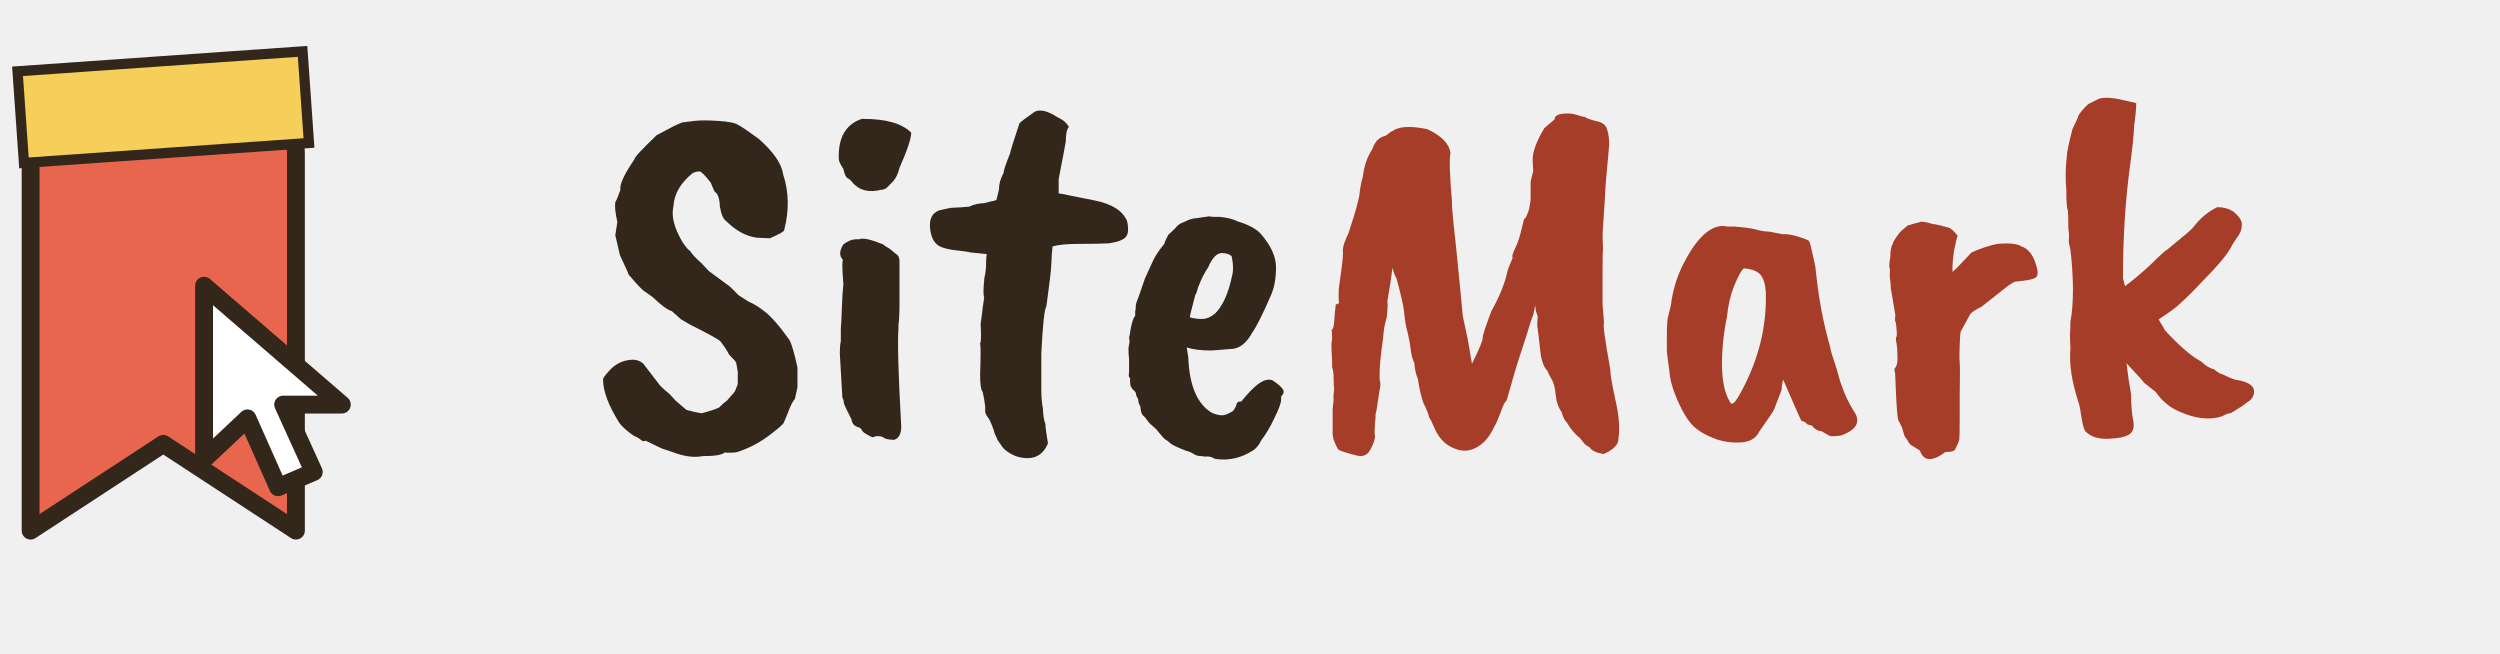
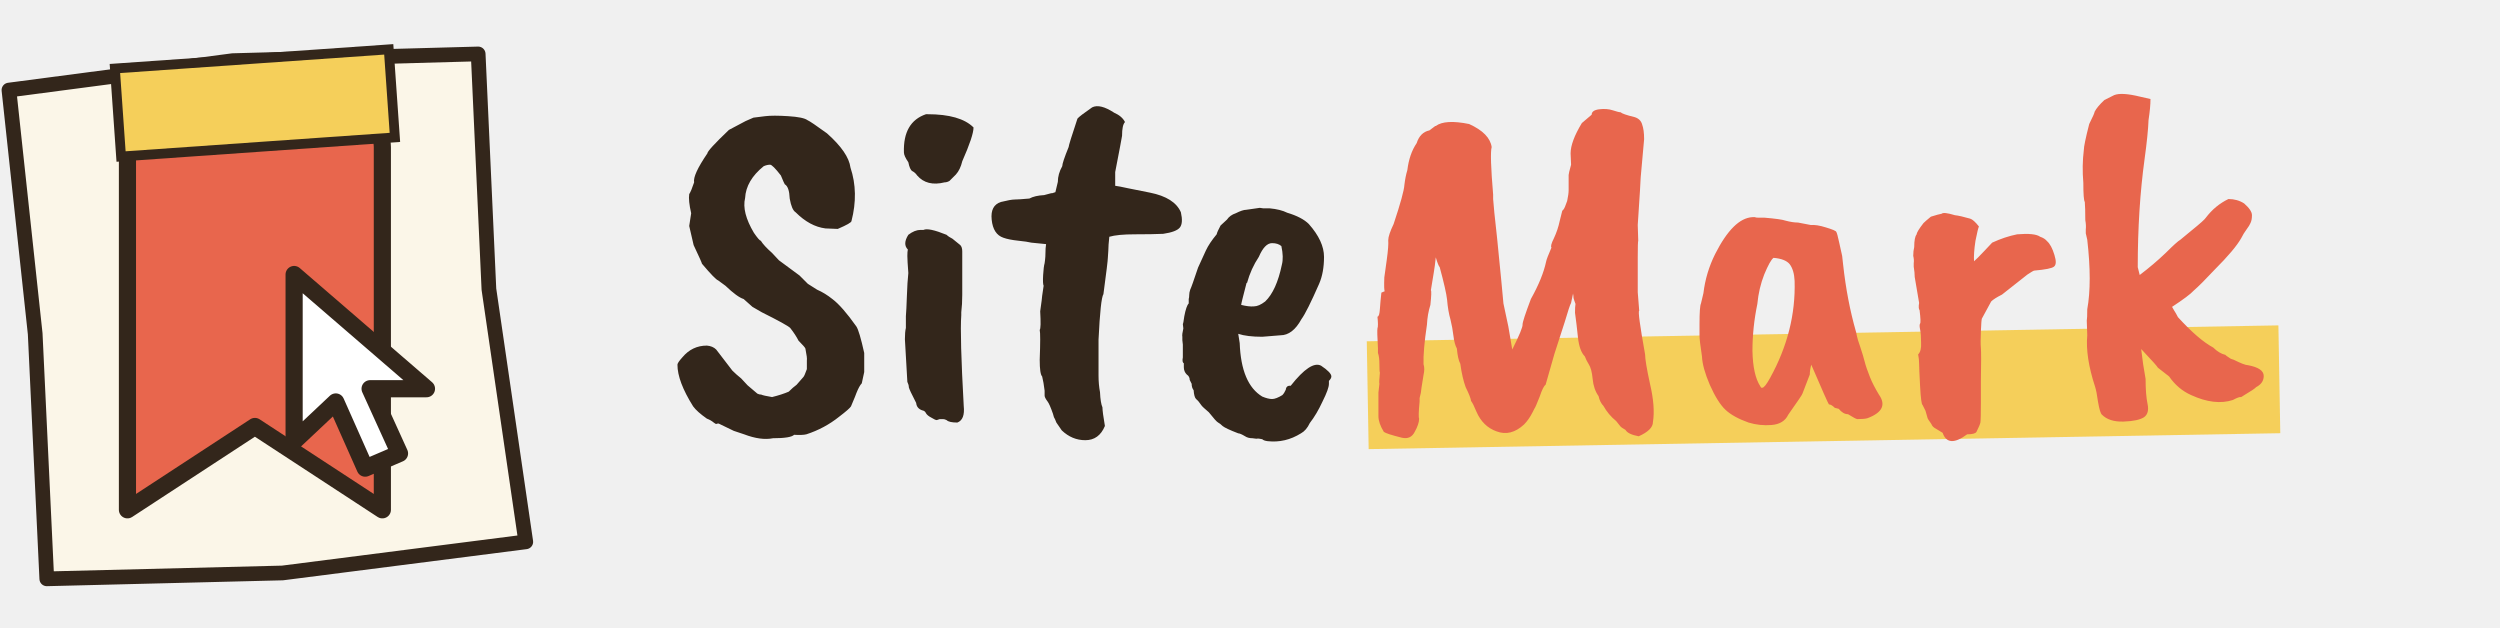
- <svg xmlns="http://www.w3.org/2000/svg" viewBox="30 0 490 128" role="img" aria-labelledby="t">
+ <svg xmlns="http://www.w3.org/2000/svg" viewBox="10 0 510 128" role="img" aria-labelledby="t">
+   <g transform="rotate(-5 64 64)">
+     <path d="M16 14l46-2 50 3-2 48 3 52-50 2-48-3 2-50z" fill="#fbf6e8" stroke="#33261b" stroke-width="3" stroke-linejoin="round" />
+   </g>
  <path d="M42 24h40a6 6 0 0 1 6 6v74l-26-17-26 17V30a6 6 0 0 1 6-6z" fill="#e8664d" stroke="#33261b" stroke-width="3.5" stroke-linejoin="round" />
  <rect x="34" y="12" width="56" height="18" transform="rotate(-4 62 21)" fill="#f5cf5a" stroke="#33261b" stroke-width="2" />
  <path d="M70 56v34l8.5-8 6 13.5 7-3-6-13.2H97z" fill="#fff" stroke="#33261b" stroke-width="3.5" stroke-linejoin="round" />
  <path aria-hidden="true" fill="#33261b" d="M172 88.7Q171.3 89.4 167.7 89.4Q165.2 89.9 161.8 88.6L159.7 87.9L156.6 86.4Q156.2 86.4 156.1 86.5Q156 86.5 155.6 86.2Q155 85.7 154.2 85.4Q152.2 84 151.4 82.9Q148.2 77.8 148.2 74.4Q148.2 74 149.2 72.9Q151.2 70.5 154.2 70.5Q155.4 70.6 156.1 71.3L159.4 75.6Q160.2 76.4 161.2 77.2L162.5 78.6L164.5 80.3Q164.9 80.5 165.3 80.5Q165.7 80.7 167.5 81Q169.5 80.5 170.9 79.9Q171.8 79 172.5 78.5L173.9 76.9Q174.1 76.7 174.6 75.3Q174.6 74 174.6 73.5Q174.7 73.1 174.3 71.1Q174.2 70.8 172.9 69.5Q172.3 68.3 171.2 66.9Q170.6 66.3 165.4 63.7L163.5 62.6L161.7 61Q160.4 60.6 158 58.3Q157 57.6 156.5 57.2Q155.9 57 153.2 53.8Q153.2 53.6 151.5 50L150.6 46.1L151 43.5Q150.4 40.9 150.6 39.6Q151 39 151.6 37.2Q151.3 35.7 154.3 31.3Q154.3 30.7 158.7 26.5L162.1 24.7L163.7 24Q164.6 23.9 166.1 23.7Q167.7 23.5 170.8 23.7Q173.9 23.9 174.7 24.5Q175.4 24.8 178.7 27.2Q183.1 31.1 183.5 34.2Q185.2 39.3 183.7 45.1Q183.7 45.5 180.9 46.7L178.4 46.6Q175.2 46.2 172.3 43.3Q171.5 42.8 171.1 40.5Q171 38.1 170.1 37.6Q170 37.5 169.3 35.8Q167.6 33.6 167.1 33.6Q166.5 33.6 165.8 33.9Q162.2 36.8 162 40.4Q161.3 43.3 163.8 47.5Q164.9 49.1 165.2 49.1Q165.8 50.1 167.5 51.6L168.9 53.1L173.1 56.2L174.8 57.9L176.7 59.1Q178.3 59.8 179.8 61Q181.8 62.5 184.7 66.6Q185.3 67.5 186.3 72V75.9L185.8 78.2Q185.3 78.7 184.7 80.2Q184.7 80.3 183.6 82.9Q183.3 83.4 181.2 85Q178.2 87.4 174.5 88.6Q173.7 88.8 172 88.7Z M199.2 23.3Q205.9 23.3 208.6 26Q208.6 27.7 206.3 32.9Q205.9 34.6 205 35.6L203.7 36.9Q203.2 37.2 202.7 37.2Q199.1 38.1 197.1 35.8Q196.7 35.2 196.1 34.9Q195.6 34.6 195.3 33.1Q194.4 31.8 194.4 31.1Q194.2 24.9 198.9 23.3ZM198.4 46.9Q199.4 46.4 203.1 47.9Q203.5 48.3 204.3 48.7L205.9 50Q206.3 50.4 206.3 51.3V60.1Q206.3 62.1 206.1 63.7V64.3Q205.8 68.4 206.6 82.8Q206.9 85.6 205.3 86.2Q203.6 86.2 203.1 85.7Q202.7 85.5 202.4 85.5H201.7L201.1 85.7Q200.8 85.7 200 85.2Q199.2 84.8 198.9 84.3Q198.7 83.8 198.1 83.7Q197 83.3 196.9 82.2Q195.5 79.5 195.4 79Q195.4 78.5 195.1 77.9L194.6 69.2Q194.6 67.7 194.8 66.9V64.5Q194.9 63.4 195 60.5Q195.1 57.5 195.3 55.7Q195.1 53.1 195.1 52.2Q195.1 51.3 195.2 50.9Q194.1 49.8 195.3 47.9Q196.6 46.9 197.8 46.9Z M223.3 50.7 223.4 49.8Q221.3 49.6 220.4 49.5Q219.6 49.3 217.7 49.1Q215.8 48.9 214.7 48.5Q212.6 47.8 212.3 44.8Q212 41.9 214.2 41.2Q216.2 40.7 217 40.7Q217.8 40.7 220 40.5Q221.1 39.9 223 39.8L224.5 39.4Q224.5 39.5 225.3 39.2L225.8 37.1Q225.8 35.5 226.7 33.9Q226.7 33.2 228 30Q228 29.6 229.8 24.2Q230.2 23.7 232.8 21.9Q234.4 21.1 237.3 23Q238.9 23.7 239.5 24.9Q238.9 25.5 238.9 27.7Q238.8 28.4 237.5 35.1V37.9Q238.3 38 240.1 38.4Q242 38.8 244.6 39.3Q249.6 40.3 250.9 43.3Q251.4 45.5 250.7 46.4Q250 47.3 247.3 47.7Q245.1 47.8 241.5 47.8Q238 47.8 236.3 48.3Q236.1 50.1 236.1 51.1L236 52.6Q236 53.3 235.1 60Q234.5 60.9 234.1 69.3V76.6Q234.1 78.4 234.4 80Q234.5 82.2 234.9 83.1Q234.9 84 235.4 86.9Q234.2 89.8 231.4 89.8Q228.7 89.8 226.6 87.8L225.5 86.2Q225.2 85.4 225 85.1Q224.9 84.8 224.8 84.4Q224.1 82.4 223.7 81.9Q223.1 81.1 223.1 80.7Q223.1 80.3 223.1 79.7Q222.9 78 222.6 76.8Q222.1 76.3 222.1 73.4Q222.3 68.1 222.1 67.3Q222.4 67 222.2 63.5L222.5 61.3Q222.5 60.9 222.9 58.3Q222.7 57.9 222.8 56.1Q222.9 54.4 223.1 53.7Q223.3 52.5 223.3 50.7Z M271.5 54Q271.9 52.5 271.4 50.2Q270.7 49.6 269.5 49.6Q268 49.6 266.8 52.4Q265.2 54.8 264.4 57.7H264.3Q263.2 61.9 263.2 62.2Q264.8 62.6 265.8 62.5Q266.8 62.5 268.1 61.5Q270.4 59.3 271.5 54ZM271.2 68.4 267.5 68.7Q264.4 68.7 262.6 68.1L262.9 70Q263.2 78.3 267.5 80.9Q268.7 81.4 269.5 81.4Q270.3 81.4 271.6 80.6Q272 80.2 272.3 79.5Q272.4 78.6 273.3 78.7Q277.4 73.5 279.5 74.6Q281.6 76 281.6 76.8Q281.6 77.2 281.1 77.7V78.3Q281.1 79.3 279.8 81.9Q278.6 84.5 277.2 86.3Q276.5 87.8 275.4 88.4Q272.2 90.4 268.6 90Q267.8 89.9 267.5 89.6Q266.7 89.4 266.3 89.5L265.5 89.4Q264.6 89.4 264 89Q263 88.4 262.6 88.4Q260 87.4 259.4 86.9Q258.9 86.4 258.5 86.2Q258.1 86 256.6 84.1Q255.3 83 255.1 82.7Q254.5 81.8 254 81.4Q253.6 81 253.5 79.6Q253.1 79.1 253.1 78.3L252.7 77.5Q252.7 76.8 252.1 76.4Q251.5 75.8 251.5 74.9V74.1Q251.1 73.9 251.3 72.9V70.3L251.2 69.4V68.7Q251.1 68.3 251.4 67L251.3 66.1Q251.4 66 251.6 64.5Q252 62.4 252.5 61.9V61Q252.6 60.7 252.6 60.2Q252.6 59.7 252.8 59.1Q253.1 58.5 254.4 54.6L256 51.1Q256.7 49.6 258.2 47.8Q258.3 47.3 259 46L260.3 44.8Q260.9 43.9 262.1 43.5Q263.5 42.8 264.2 42.8L267 42.4Q267.5 42.5 267.7 42.5H269Q271.2 42.7 272.6 43.4Q275.6 44.3 277 45.7Q280.1 49.2 280.1 52.4Q280.1 55.6 279.1 57.9Q276.6 63.6 275.5 65.1Q273.7 68.4 271.2 68.4Z" />
-   <path aria-hidden="true" fill="#a63d28" d="M314.6 40.6Q314.7 42.3 315.4 48.5Q316.5 59.5 316.7 61.9L317.7 66.6L318.5 71.3Q320.7 66.9 320.6 66.2Q320.6 65.5 322.3 61Q324.7 56.7 325.4 53.4Q325.5 52.8 326.5 50.5Q326.2 50.2 327 48.6Q327.8 46.9 328.2 45Q328.7 43.1 328.7 43Q328.8 42.9 328.9 42.8Q329.2 42.5 329.7 41Q330 39.6 330 38.8V35.7Q330 35.4 330.5 33.6L330.4 31.3Q330.4 28.9 332.7 25.1L334.7 23.4Q334.7 22.5 336.2 22.3Q337.8 22.1 339 22.5Q340.2 22.9 340.6 22.9Q341 23.3 343.5 23.9Q344.7 24.3 345 25.4Q345.4 26.5 345.4 28.4L344.7 36.2Q344.7 36.9 344.1 45.9L344.2 49.1Q344.1 49.3 344.1 52.5V57.7Q344.1 59.2 344.1 59.6L344.4 63.4Q344 63.4 345.6 72.3Q345.6 73.7 346.6 78.3Q347.7 83 347.2 86.1Q347.2 87.7 344.3 89Q342.1 88.6 341.6 87.7Q340.7 87.2 340.5 86.9L339.7 85.9Q338.1 84.6 337.1 82.8Q336.4 82.1 336.1 80.8Q335.1 79.4 334.9 77.3Q334.7 75.2 334.1 74.3Q333.6 73.5 333.3 72.7Q332.2 71.6 331.9 68.8Q331.6 65.9 331.3 63.8Q331.3 62.6 331.4 62Q331.1 61.2 331 60.8Q331 60.4 330.9 59.9L330.5 61.8Q330.2 62.3 329.2 65.7L327.1 72.2L325.3 78.5Q324.8 78.8 324.1 80.9Q323.2 83.2 323 83.4Q322.9 83.6 322.7 84Q321.9 85.6 320.9 86.6Q318.2 89.1 315.3 88Q312.5 87 311.2 84Q310.5 82.3 310.1 81.8Q310 81 309 79Q308.3 77.1 307.9 74.2Q307.4 73.3 307.2 71.1Q306.7 70.2 306.5 68.5Q306.3 66.8 305.9 65.2Q305.4 63.5 305.2 61.1Q305 59.3 303.7 54.5Q303.4 54.2 302.9 52.5Q302.7 54.1 302.7 54.2Q302.7 54.4 301.9 59.2Q302.1 59.4 301.8 62.2Q301.2 64.1 301.1 66.2Q300.3 71.6 300.4 74.3Q300.7 75.2 300.4 76.5Q300.2 77.7 300 79Q299.9 80.2 299.6 81.2V81.9Q299.3 85 299.5 85.4Q299.5 86.5 298.6 88.1Q297.8 89.7 296 89.3Q292.8 88.5 292.3 88.1Q291.2 86.3 291.2 84.9V80.1L291.4 78.3Q291.3 78 291.5 76Q291.4 75.9 291.4 74.3Q291.4 72.8 291.1 72V71Q290.9 67.6 291 67Q291.2 66.5 291 64.6Q291.4 64.6 291.5 63Q291.6 61.5 291.8 59.7L292.5 59.4Q292.3 59.3 292.4 56.6Q292.5 55.9 292.9 53Q293.3 50.1 293.2 49Q293.2 48 294.3 45.7Q296.4 39.4 296.5 37.7Q296.7 36 297.1 34.7Q297.5 31.4 299 29.2Q299.7 27 301.6 26.6L302.8 25.7H302.9Q304.8 24.3 309.7 25.3Q313.9 27.2 314.3 30Q313.9 31.4 314.6 39.7Z M376.1 57.3Q376 55.1 375.1 53.9Q374.2 52.8 371.8 52.6Q371.1 53.1 369.9 56Q368.8 58.8 368.5 62Q367.5 66.8 367.5 71.6Q367.6 76.5 369.1 78.8Q369.3 79.2 369.5 79.1Q370 79.1 371.1 77.1Q376.4 67.5 376.1 57.3ZM379.2 76.4 377.7 80.3Q377.7 80.5 374.8 84.6Q373.9 86.5 371.4 86.7Q369 86.9 366.7 86.2Q363.6 85.1 362 83.6Q360.4 82.1 358.8 78.5Q357.3 75 357.2 72.7Q356.7 69.4 356.7 68.5V66.1Q356.7 62.5 357 61.9Q357.1 61.5 357.5 59.8Q358 55.6 359.9 51.8Q363.6 44.5 367.5 44.3H368Q368.2 44.4 368.6 44.4H369.9Q373.4 44.7 374.2 45Q375.7 45.4 376.8 45.4L379.4 45.9Q380.6 45.8 382.5 46.4Q384.5 47 384.6 47.3Q384.8 47.6 385.2 49.5Q385.6 51.4 385.8 52.2Q385.9 53.1 386 54Q386.8 61.3 388.6 67.6Q388.7 67.9 388.8 68.5Q388.9 69.1 389.5 70.8Q390.1 72.6 390.4 73.8Q390.7 75 391.5 77Q392.1 78.5 393.3 80.5Q395.5 83.6 391 85.3Q390.4 85.5 388.9 85.5Q388.6 85.5 387 84.5Q386 84.5 385.1 83.4L384.3 83.2Q383.6 82.5 383.1 82.5Q382.9 82.3 379.5 74.4Q379.2 75.5 379.2 76.4Z M400.6 56.5Q400.6 55.6 400.4 54.4V53.7Q400.5 53 400.3 52.2Q400.3 51.2 400.5 50.4Q400.5 48.4 401 47.8Q401 47.3 402.4 45.5Q402.8 45.1 403.9 44.2Q405.5 43.7 406.1 43.6Q406.5 43.2 408.8 43.9Q409.8 44 411.9 44.6Q412.6 44.8 413.7 46.2Q413.5 46.6 413 49.1Q412.6 51.7 412.7 53.3Q413.3 52.8 414.8 51.2Q416.3 49.6 416.4 49.5Q419 48.3 421.5 47.8Q425.1 47.5 426.2 48.3Q427.1 48.6 427.6 49.2Q428.5 50 429.1 52Q429.7 53.9 429 54.4Q428.4 54.9 425 55.2Q424.8 55.2 423.6 56L418.4 60.1Q416.8 60.9 416.2 61.5L414.3 65Q414.2 65.2 414.1 67.6Q414 70 414.1 71Q414.2 72.1 414.1 77.8V82.1Q414.1 85.6 414 86.2Q413.9 86.7 413.2 88.1Q412.9 88.6 411.3 88.6Q407.4 91.5 406.3 88.3L405 87.5Q404.2 87.1 404 86.5Q403.2 85.4 403.2 85.2L402.8 83.8L402.2 82.6Q401.9 82.5 401.7 78.8Q401.5 75 401.5 74.2Q401.5 73.3 401.3 72.3Q402 71.6 401.9 69.9Q401.9 68.2 401.7 67.2Q401.5 66.3 401.7 66Q401.9 65.8 401.6 63.3Q401.3 62.9 401.5 61.8Z M435.8 48.9 435.5 47.6Q435.5 47.5 435.5 46.8Q435.6 46 435.4 44.9Q435.4 42.4 435.3 41.2Q435 40.8 435 37.3Q434.7 33.8 435.1 30.6Q435.1 29.6 436.2 25.3Q437.3 23.1 437.3 22.8Q437.8 21.8 439.3 20.4L441.3 19.4Q442.8 18.8 446.5 19.7L448.7 20.2Q448.7 21.9 448.3 24.5Q448.2 27.3 447.5 32.4Q446.1 42.6 446.1 54.5L446.5 56.1Q449.4 53.9 451.8 51.6Q454.1 49.3 454.8 48.9Q454.9 48.8 457.1 47Q459.7 44.9 460 44.4Q461.9 41.9 464.6 40.6Q466.4 40.6 467.8 41.5Q469.4 42.9 469.4 43.9Q469.4 44.9 469.1 45.5Q468.9 46 468.3 46.8Q467.7 47.6 467.2 48.6Q465.9 50.9 461.8 55Q459 58 457.5 59.3Q456.6 60.3 453.1 62.6Q453.2 62.8 453.5 63.3Q453.9 63.9 454.3 64.7Q458.5 69.3 461.5 70.9Q462.7 72.1 464 72.4Q464 72.5 465.1 73.2L465.7 73.4Q467.9 74.5 468.6 74.5Q471.8 75.1 471.8 76.7Q471.8 78.2 470.2 79Q470.2 79.2 467.2 81Q466.8 80.9 465.5 81.6Q461.8 82.8 457 80.6Q454.3 79.4 452.5 76.8L450.2 75Q450.1 74.7 446.8 71.2L447.2 74.3L447.7 77.3Q447.7 80.5 448.1 82.4Q448.5 84.3 447.4 85.1Q446.2 85.9 443.2 86Q440.3 86.1 438.8 84.6Q438.4 84.3 438 82Q437.7 79.8 437.4 78.9Q435.4 72.8 435.8 68.4L435.7 65.4Q435.8 65 435.8 63.1Q436.8 57.6 435.8 48.9Z" />
+   <rect x="289" y="68" width="186" height="22" transform="rotate(-1 382 79)" fill="#f5cf5a" />
+   <path aria-hidden="true" fill="#e8664d" d="M314.6 40.6Q314.7 42.3 315.4 48.5Q316.5 59.5 316.7 61.9L317.7 66.6L318.5 71.3Q320.7 66.9 320.6 66.2Q320.6 65.5 322.3 61Q324.7 56.7 325.4 53.4Q325.5 52.8 326.5 50.5Q326.2 50.2 327 48.6Q327.8 46.9 328.2 45Q328.7 43.1 328.7 43Q328.8 42.9 328.9 42.8Q329.2 42.5 329.7 41Q330 39.6 330 38.8V35.7Q330 35.4 330.5 33.6L330.4 31.3Q330.4 28.9 332.7 25.1L334.7 23.4Q334.7 22.5 336.2 22.3Q337.8 22.1 339 22.5Q340.2 22.9 340.6 22.9Q341 23.3 343.5 23.9Q344.7 24.3 345 25.4Q345.4 26.5 345.4 28.4L344.7 36.2Q344.7 36.9 344.1 45.9L344.2 49.1Q344.1 49.3 344.1 52.5V57.7Q344.1 59.2 344.1 59.6L344.4 63.4Q344 63.4 345.6 72.3Q345.6 73.7 346.6 78.3Q347.7 83 347.2 86.1Q347.2 87.7 344.3 89Q342.1 88.6 341.6 87.7Q340.7 87.2 340.5 86.9L339.7 85.9Q338.1 84.6 337.1 82.8Q336.4 82.1 336.1 80.8Q335.1 79.4 334.9 77.3Q334.7 75.2 334.1 74.3Q333.6 73.5 333.3 72.7Q332.2 71.6 331.9 68.8Q331.6 65.9 331.3 63.8Q331.3 62.6 331.4 62Q331.1 61.2 331 60.8Q331 60.4 330.9 59.9L330.5 61.8Q330.2 62.3 329.2 65.7L327.1 72.2L325.3 78.5Q324.8 78.8 324.1 80.9Q323.2 83.2 323 83.4Q322.9 83.6 322.7 84Q321.9 85.6 320.9 86.6Q318.2 89.1 315.3 88Q312.5 87 311.2 84Q310.5 82.3 310.1 81.8Q310 81 309 79Q308.3 77.1 307.9 74.2Q307.4 73.3 307.2 71.1Q306.7 70.2 306.5 68.5Q306.3 66.8 305.9 65.2Q305.4 63.5 305.2 61.1Q305 59.3 303.7 54.5Q303.4 54.2 302.9 52.5Q302.7 54.1 302.7 54.2Q302.7 54.4 301.9 59.2Q302.1 59.4 301.8 62.2Q301.2 64.1 301.1 66.2Q300.3 71.6 300.4 74.3Q300.7 75.2 300.4 76.5Q300.2 77.7 300 79Q299.9 80.2 299.6 81.2V81.9Q299.3 85 299.5 85.4Q299.5 86.5 298.6 88.1Q297.8 89.7 296 89.3Q292.8 88.5 292.3 88.1Q291.2 86.3 291.2 84.9V80.1L291.4 78.3Q291.3 78 291.5 76Q291.4 75.9 291.4 74.3Q291.4 72.8 291.1 72V71Q290.9 67.6 291 67Q291.2 66.5 291 64.6Q291.4 64.6 291.5 63Q291.6 61.5 291.8 59.7L292.5 59.4Q292.3 59.3 292.4 56.6Q292.5 55.9 292.9 53Q293.3 50.1 293.2 49Q293.2 48 294.3 45.7Q296.4 39.4 296.5 37.7Q296.7 36 297.1 34.7Q297.5 31.4 299 29.2Q299.7 27 301.6 26.6L302.8 25.7H302.9Q304.8 24.3 309.7 25.3Q313.9 27.2 314.3 30Q313.9 31.4 314.6 39.7Z M376.1 57.3Q376 55.1 375.1 53.9Q374.2 52.8 371.8 52.6Q371.1 53.1 369.9 56Q368.8 58.8 368.5 62Q367.5 66.8 367.5 71.6Q367.6 76.5 369.1 78.8Q369.3 79.2 369.5 79.1Q370 79.1 371.1 77.1Q376.4 67.5 376.1 57.3ZM379.2 76.4 377.7 80.3Q377.7 80.5 374.8 84.6Q373.9 86.5 371.4 86.7Q369 86.9 366.7 86.2Q363.6 85.1 362 83.6Q360.4 82.1 358.8 78.5Q357.3 75 357.2 72.7Q356.7 69.4 356.7 68.5V66.1Q356.7 62.5 357 61.9Q357.1 61.5 357.5 59.8Q358 55.6 359.9 51.8Q363.6 44.5 367.5 44.3H368Q368.2 44.4 368.6 44.4H369.9Q373.4 44.7 374.2 45Q375.7 45.4 376.8 45.4L379.4 45.9Q380.6 45.8 382.5 46.4Q384.5 47 384.6 47.3Q384.8 47.6 385.2 49.5Q385.6 51.4 385.8 52.2Q385.9 53.1 386 54Q386.8 61.3 388.6 67.6Q388.7 67.9 388.8 68.5Q388.9 69.1 389.5 70.8Q390.1 72.6 390.4 73.8Q390.7 75 391.5 77Q392.1 78.5 393.3 80.5Q395.5 83.6 391 85.3Q390.4 85.5 388.9 85.5Q388.6 85.5 387 84.5Q386 84.5 385.1 83.4L384.3 83.2Q383.6 82.5 383.1 82.5Q382.9 82.3 379.5 74.4Q379.2 75.5 379.2 76.4Z M400.6 56.5Q400.6 55.6 400.4 54.4V53.7Q400.5 53 400.3 52.2Q400.3 51.2 400.5 50.4Q400.5 48.4 401 47.8Q401 47.3 402.4 45.5Q402.8 45.1 403.9 44.2Q405.5 43.7 406.1 43.6Q406.5 43.2 408.8 43.9Q409.8 44 411.9 44.6Q412.6 44.8 413.7 46.2Q413.5 46.6 413 49.1Q412.6 51.7 412.7 53.3Q413.3 52.8 414.8 51.2Q416.3 49.6 416.4 49.5Q419 48.3 421.5 47.8Q425.1 47.5 426.2 48.3Q427.1 48.6 427.6 49.2Q428.5 50 429.1 52Q429.7 53.9 429 54.4Q428.4 54.9 425 55.2Q424.8 55.2 423.6 56L418.4 60.1Q416.8 60.9 416.2 61.5L414.3 65Q414.2 65.2 414.1 67.6Q414 70 414.1 71Q414.2 72.1 414.1 77.8V82.1Q414.1 85.6 414 86.2Q413.9 86.7 413.2 88.1Q412.9 88.6 411.3 88.6Q407.4 91.5 406.3 88.3L405 87.5Q404.2 87.1 404 86.5Q403.2 85.4 403.2 85.2L402.8 83.8L402.2 82.6Q401.9 82.5 401.7 78.8Q401.5 75 401.5 74.2Q401.5 73.3 401.3 72.3Q402 71.6 401.9 69.9Q401.9 68.2 401.7 67.2Q401.5 66.3 401.7 66Q401.9 65.8 401.6 63.3Q401.3 62.9 401.5 61.8Z M435.8 48.9 435.5 47.6Q435.5 47.5 435.5 46.8Q435.6 46 435.4 44.9Q435.4 42.4 435.3 41.2Q435 40.8 435 37.3Q434.7 33.8 435.1 30.6Q435.1 29.6 436.2 25.3Q437.3 23.1 437.3 22.8Q437.8 21.8 439.3 20.4L441.3 19.4Q442.8 18.8 446.5 19.7L448.7 20.2Q448.7 21.9 448.3 24.5Q448.2 27.3 447.5 32.4Q446.1 42.6 446.1 54.5L446.5 56.1Q449.4 53.9 451.8 51.6Q454.1 49.3 454.8 48.9Q454.9 48.8 457.1 47Q459.7 44.9 460 44.4Q461.9 41.9 464.6 40.6Q466.4 40.6 467.8 41.5Q469.4 42.9 469.4 43.9Q469.4 44.9 469.1 45.5Q468.9 46 468.3 46.8Q467.7 47.6 467.2 48.6Q465.9 50.9 461.8 55Q459 58 457.5 59.3Q456.6 60.3 453.1 62.6Q453.2 62.8 453.5 63.3Q453.9 63.9 454.3 64.7Q458.5 69.3 461.5 70.9Q462.7 72.1 464 72.4Q464 72.5 465.1 73.2L465.7 73.4Q467.9 74.5 468.6 74.5Q471.8 75.1 471.8 76.7Q471.8 78.2 470.2 79Q470.2 79.2 467.2 81Q466.8 80.9 465.5 81.6Q461.8 82.8 457 80.6Q454.3 79.4 452.5 76.8L450.2 75Q450.1 74.7 446.8 71.2L447.2 74.3L447.7 77.3Q447.7 80.5 448.1 82.4Q448.5 84.3 447.4 85.1Q446.2 85.9 443.2 86Q440.3 86.1 438.8 84.6Q438.4 84.3 438 82Q437.7 79.8 437.4 78.9Q435.4 72.8 435.8 68.4L435.7 65.4Q435.8 65 435.8 63.1Q436.8 57.6 435.8 48.9Z" />
</svg>
